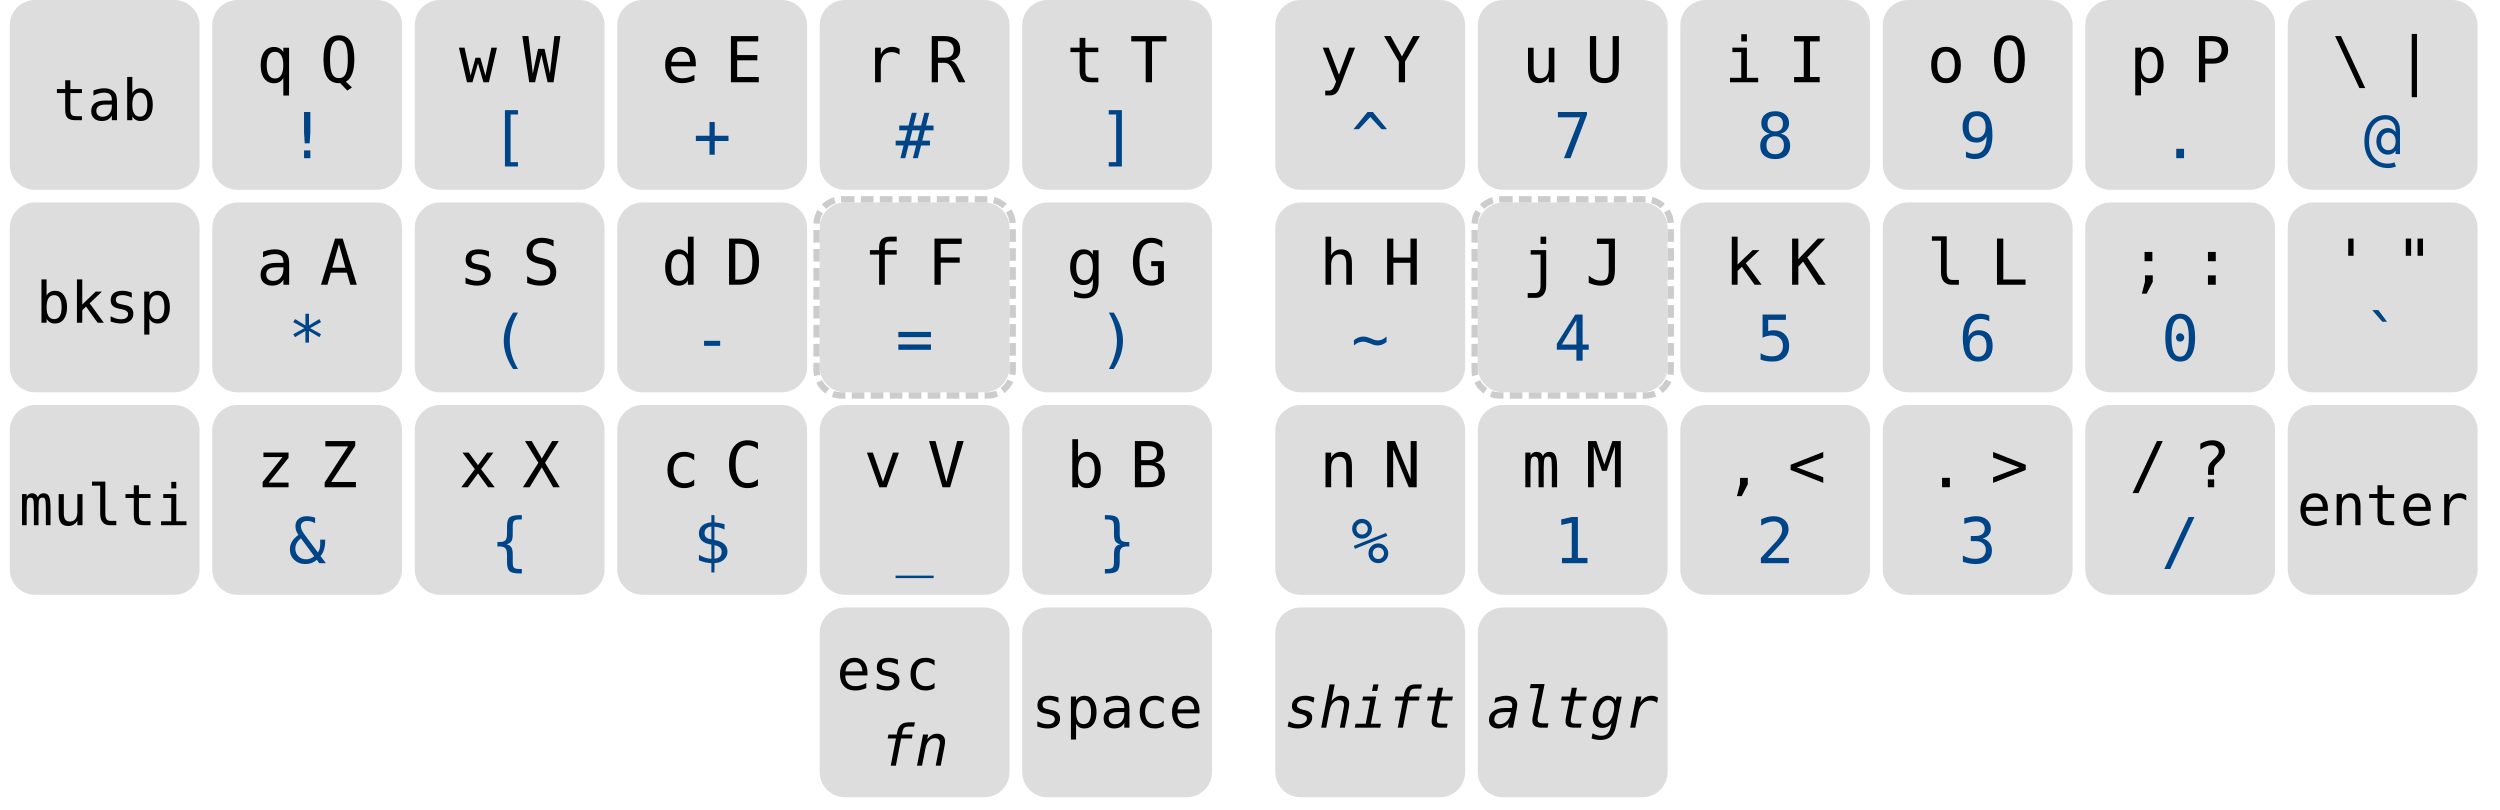
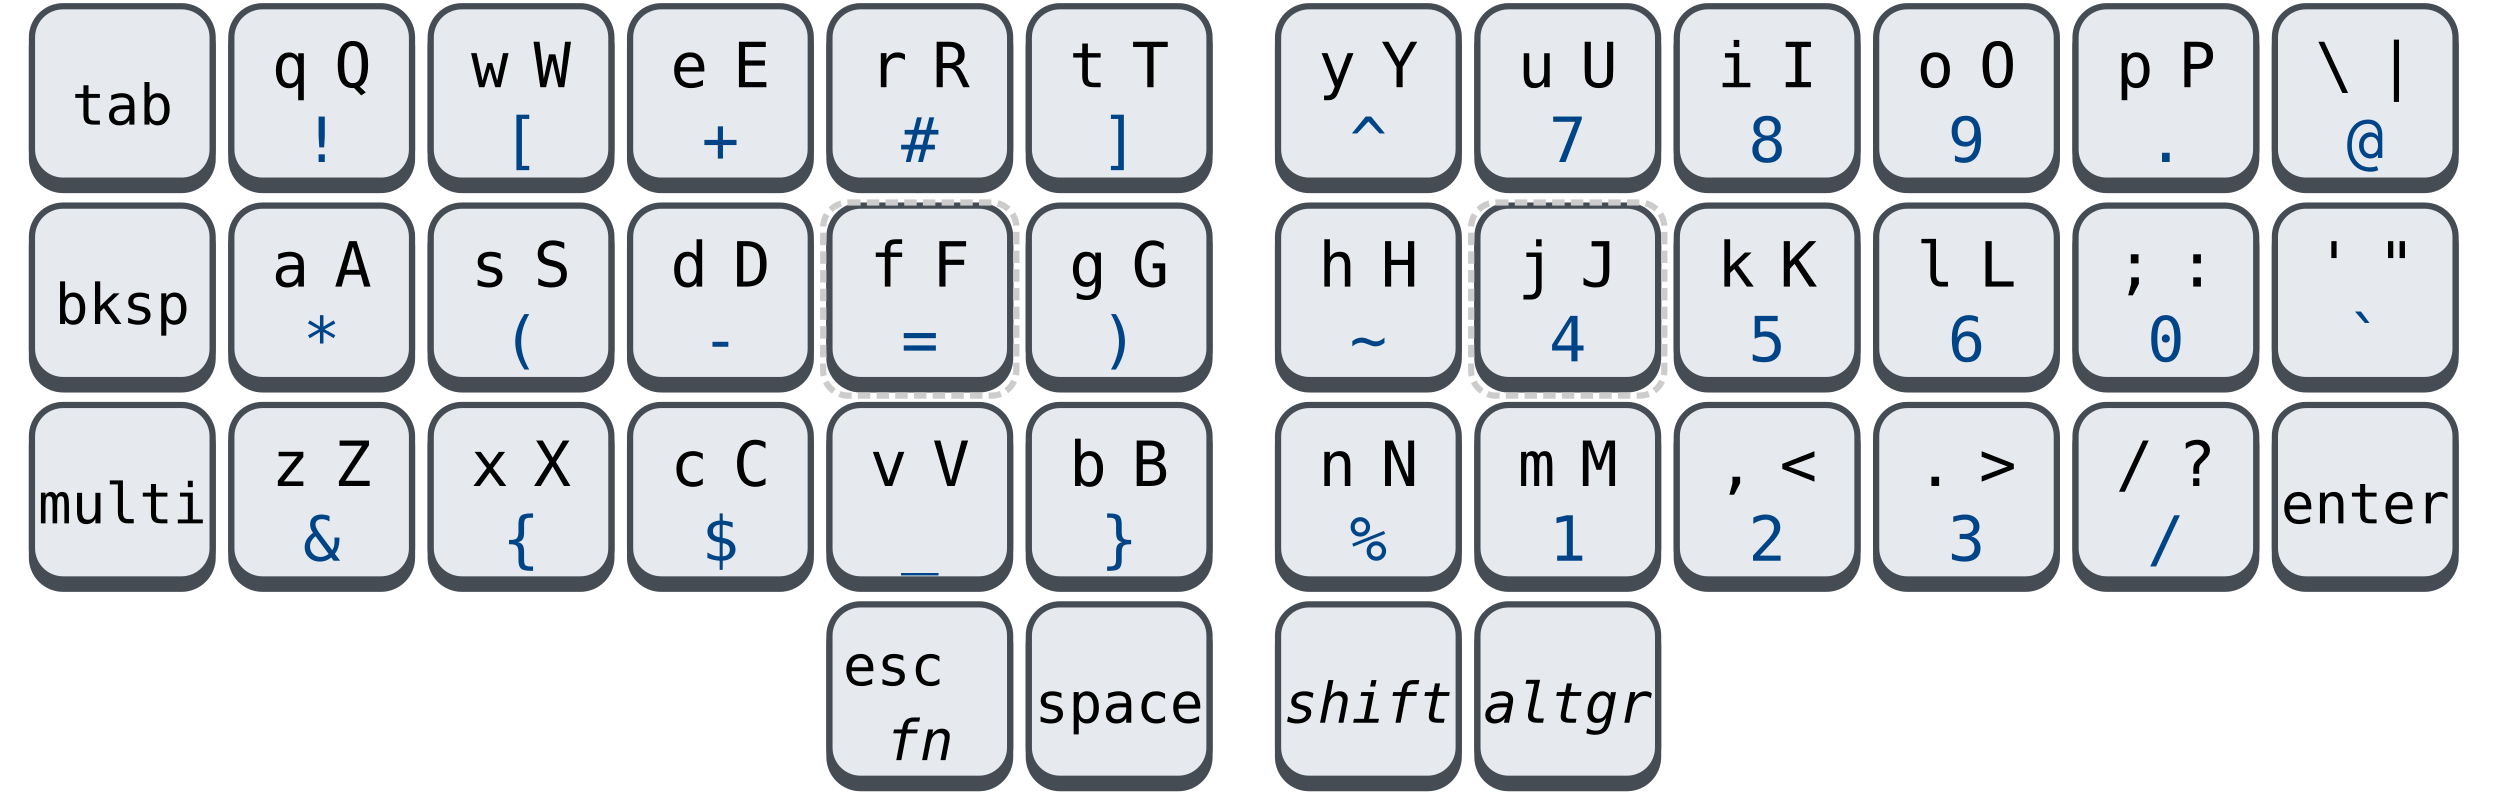
- <svg xmlns="http://www.w3.org/2000/svg" width="784" height="254" version="1.1" viewBox="0 0 392 128">
+ <svg xmlns="http://www.w3.org/2000/svg" width="784" height="254" version="1.1" viewBox="-1 -1 394 130">
  <defs>
    <style type="text/css">
text { font-size: 14px; text-anchor: middle; font-family: monospace; }
.mod { font-style: italic; }
.c0 { transform: translate(15px, 0); }
.c1 { transform: translate(47px, 0); }
.c2 { transform: translate(79px, 0); }
.c3 { transform: translate(111px, 0); }
.c4 { transform: translate(143px, 0); }
.c5 { transform: translate(175px, 0); }
.r0 { transform: translate(0, 19px); }
.r1 { transform: translate(0, 51px); }
.r2 { transform: translate(0, 83px); }
.r3 { transform: translate(0, 115px); }
.tiny { font-size: 9px; }
.tiny text { font-size: 9px; }

g.kb &gt; g &gt; g &gt; text:nth-child(1) {
  font-size: 10px;
  transform: translate(-2px, -6px);
  text-anchor: end;
}
g.kb &gt; g &gt; g &gt; text:nth-child(2) {
  font-size: 10px;
  transform: translate(2px, -6px);
  text-anchor: start;
}
g.kb &gt; g &gt; g &gt; text:nth-child(3) {
  font-size: 10px;
  fill: #004488;
  transform: translate(0px, 6px);
}

</style>
-     <rect id="key" width="30" height="30" ry="4" fill="#ddd" />
+     <g id="key">
+       <rect width="29" height="28" ry="5" x="0.5" y="1.5" fill="#454C54" stroke="#454C54" stroke-width="1px" />
+       <rect width="29" height="28" ry="5" x="0.5" fill="#E6EAEF" stroke="#454C54" stroke-width="1px" />
+     </g>
    <g id="6x1">
      <use href="#key" x="0" y="0" />
      <use href="#key" x="32" y="0" />
      <use href="#key" x="64" y="0" />
      <use href="#key" x="96" y="0" />
      <use href="#key" x="128" y="0" />
      <use href="#key" x="160" y="0" />
    </g>
    <g id="left">
      <use href="#6x1" x="0" y="0" />
      <use href="#6x1" x="0" y="32" />
      <use href="#6x1" x="0" y="64" />
      <use href="#key" x="128" y="96" />
      <use href="#key" x="160" y="96" />
      <rect x="127.5" y="31.5" width="31" height="31" ry="4" fill="none" stroke="#ccc" stroke-dasharray="2,1" />
    </g>
    <g id="right">
      <use href="#6x1" x="0" y="0" />
      <use href="#6x1" x="0" y="32" />
      <use href="#6x1" x="0" y="64" />
      <use href="#key" x="0" y="96" />
      <use href="#key" x="32" y="96" />
      <rect x="31.5" y="31.5" width="31" height="31" ry="4" fill="none" stroke="#ccc" stroke-dasharray="2,1" />
    </g>
  </defs>
  <g class="kb" id="left-keyboard">
    <use href="#left" />
    <g class="r0">
      <text class="c0 tiny">tab</text>
      <g class="c1">
        <text>q</text>
        <text>Q</text>
        <text>!</text>
      </g>
      <g class="c2">
        <text>w</text>
        <text>W</text>
        <text>[</text>
      </g>
      <g class="c3">
        <text>e</text>
        <text>E</text>
        <text>+</text>
      </g>
      <g class="c4">
        <text>r</text>
        <text>R</text>
        <text>#</text>
      </g>
      <g class="c5">
        <text>t</text>
        <text>T</text>
        <text>]</text>
      </g>
    </g>
    <g class="r1">
      <text class="c0 tiny">bksp</text>
      <g class="c1">
        <text>a</text>
        <text>A</text>
        <text>*</text>
      </g>
      <g class="c2">
        <text>s</text>
        <text>S</text>
        <text>(</text>
      </g>
      <g class="c3">
        <text>d</text>
        <text>D</text>
        <text>-</text>
      </g>
      <g class="c4">
        <text>f</text>
        <text>F</text>
        <text>=</text>
      </g>
      <g class="c5">
        <text>g</text>
        <text>G</text>
        <text>)</text>
      </g>
    </g>
    <g class="r2">
      <text class="c0 tiny">multi</text>
      <g class="c1">
        <text>z</text>
        <text>Z</text>
        <text>&amp;</text>
      </g>
      <g class="c2">
        <text>x</text>
        <text>X</text>
        <text>{</text>
      </g>
      <g class="c3">
        <text>c</text>
        <text>C</text>
        <text>$</text>
      </g>
      <g class="c4">
        <text>v</text>
        <text>V</text>
        <text>_</text>
      </g>
      <g class="c5">
        <text>b</text>
        <text>B</text>
        <text>}</text>
      </g>
    </g>
    <g class="r3">
      <text class="c4">
        <tspan x="0" dy="-6" class="tiny">esc</tspan>
        <tspan x="0" dy="12" class="tiny mod">fn</tspan>
      </text>
      <text class="c5 tiny">space</text>
    </g>
  </g>
  <g class="kb" id="right-keyboard" transform="translate(200, 0)">
    <use href="#right" />
    <g class="r0">
      <g class="c0">
        <text>y</text>
        <text>Y</text>
        <text>^</text>
      </g>
      <g class="c1">
        <text>u</text>
        <text>U</text>
        <text>7</text>
      </g>
      <g class="c2">
        <text>i</text>
        <text>I</text>
        <text>8</text>
      </g>
      <g class="c3">
        <text>o</text>
        <text>O</text>
        <text>9</text>
      </g>
      <g class="c4">
        <text>p</text>
        <text>P</text>
        <text>.</text>
      </g>
      <g class="c5">
        <text>\</text>
        <text>|</text>
        <text>@</text>
      </g>
    </g>
    <g class="r1">
      <g class="c0">
        <text>h</text>
        <text>H</text>
        <text>~</text>
      </g>
      <g class="c1">
        <text>j</text>
        <text>J</text>
        <text>4</text>
      </g>
      <g class="c2">
        <text>k</text>
        <text>K</text>
        <text>5</text>
      </g>
      <g class="c3">
        <text>l</text>
        <text>L</text>
        <text>6</text>
      </g>
      <g class="c4">
        <text>;</text>
        <text>:</text>
        <text>0</text>
      </g>
      <g class="c5">
        <text>'</text>
        <text>"</text>
        <text>`</text>
      </g>
    </g>
    <g class="r2">
      <g class="c0">
        <text>n</text>
        <text>N</text>
        <text>%</text>
      </g>
      <g class="c1">
        <text>m</text>
        <text>M</text>
        <text>1</text>
      </g>
      <g class="c2">
        <text>,</text>
        <text>&lt;</text>
        <text>2</text>
      </g>
      <g class="c3">
        <text>.</text>
        <text>&gt;</text>
        <text>3</text>
      </g>
      <g class="c4">
        <text>/</text>
        <text>?</text>
        <text>/</text>
      </g>
      <text class="c5 tiny">enter</text>
    </g>
    <g class="r3">
      <text class="c0 tiny mod">shift</text>
      <text class="c1 tiny mod">altgr</text>
    </g>
  </g>
</svg>
